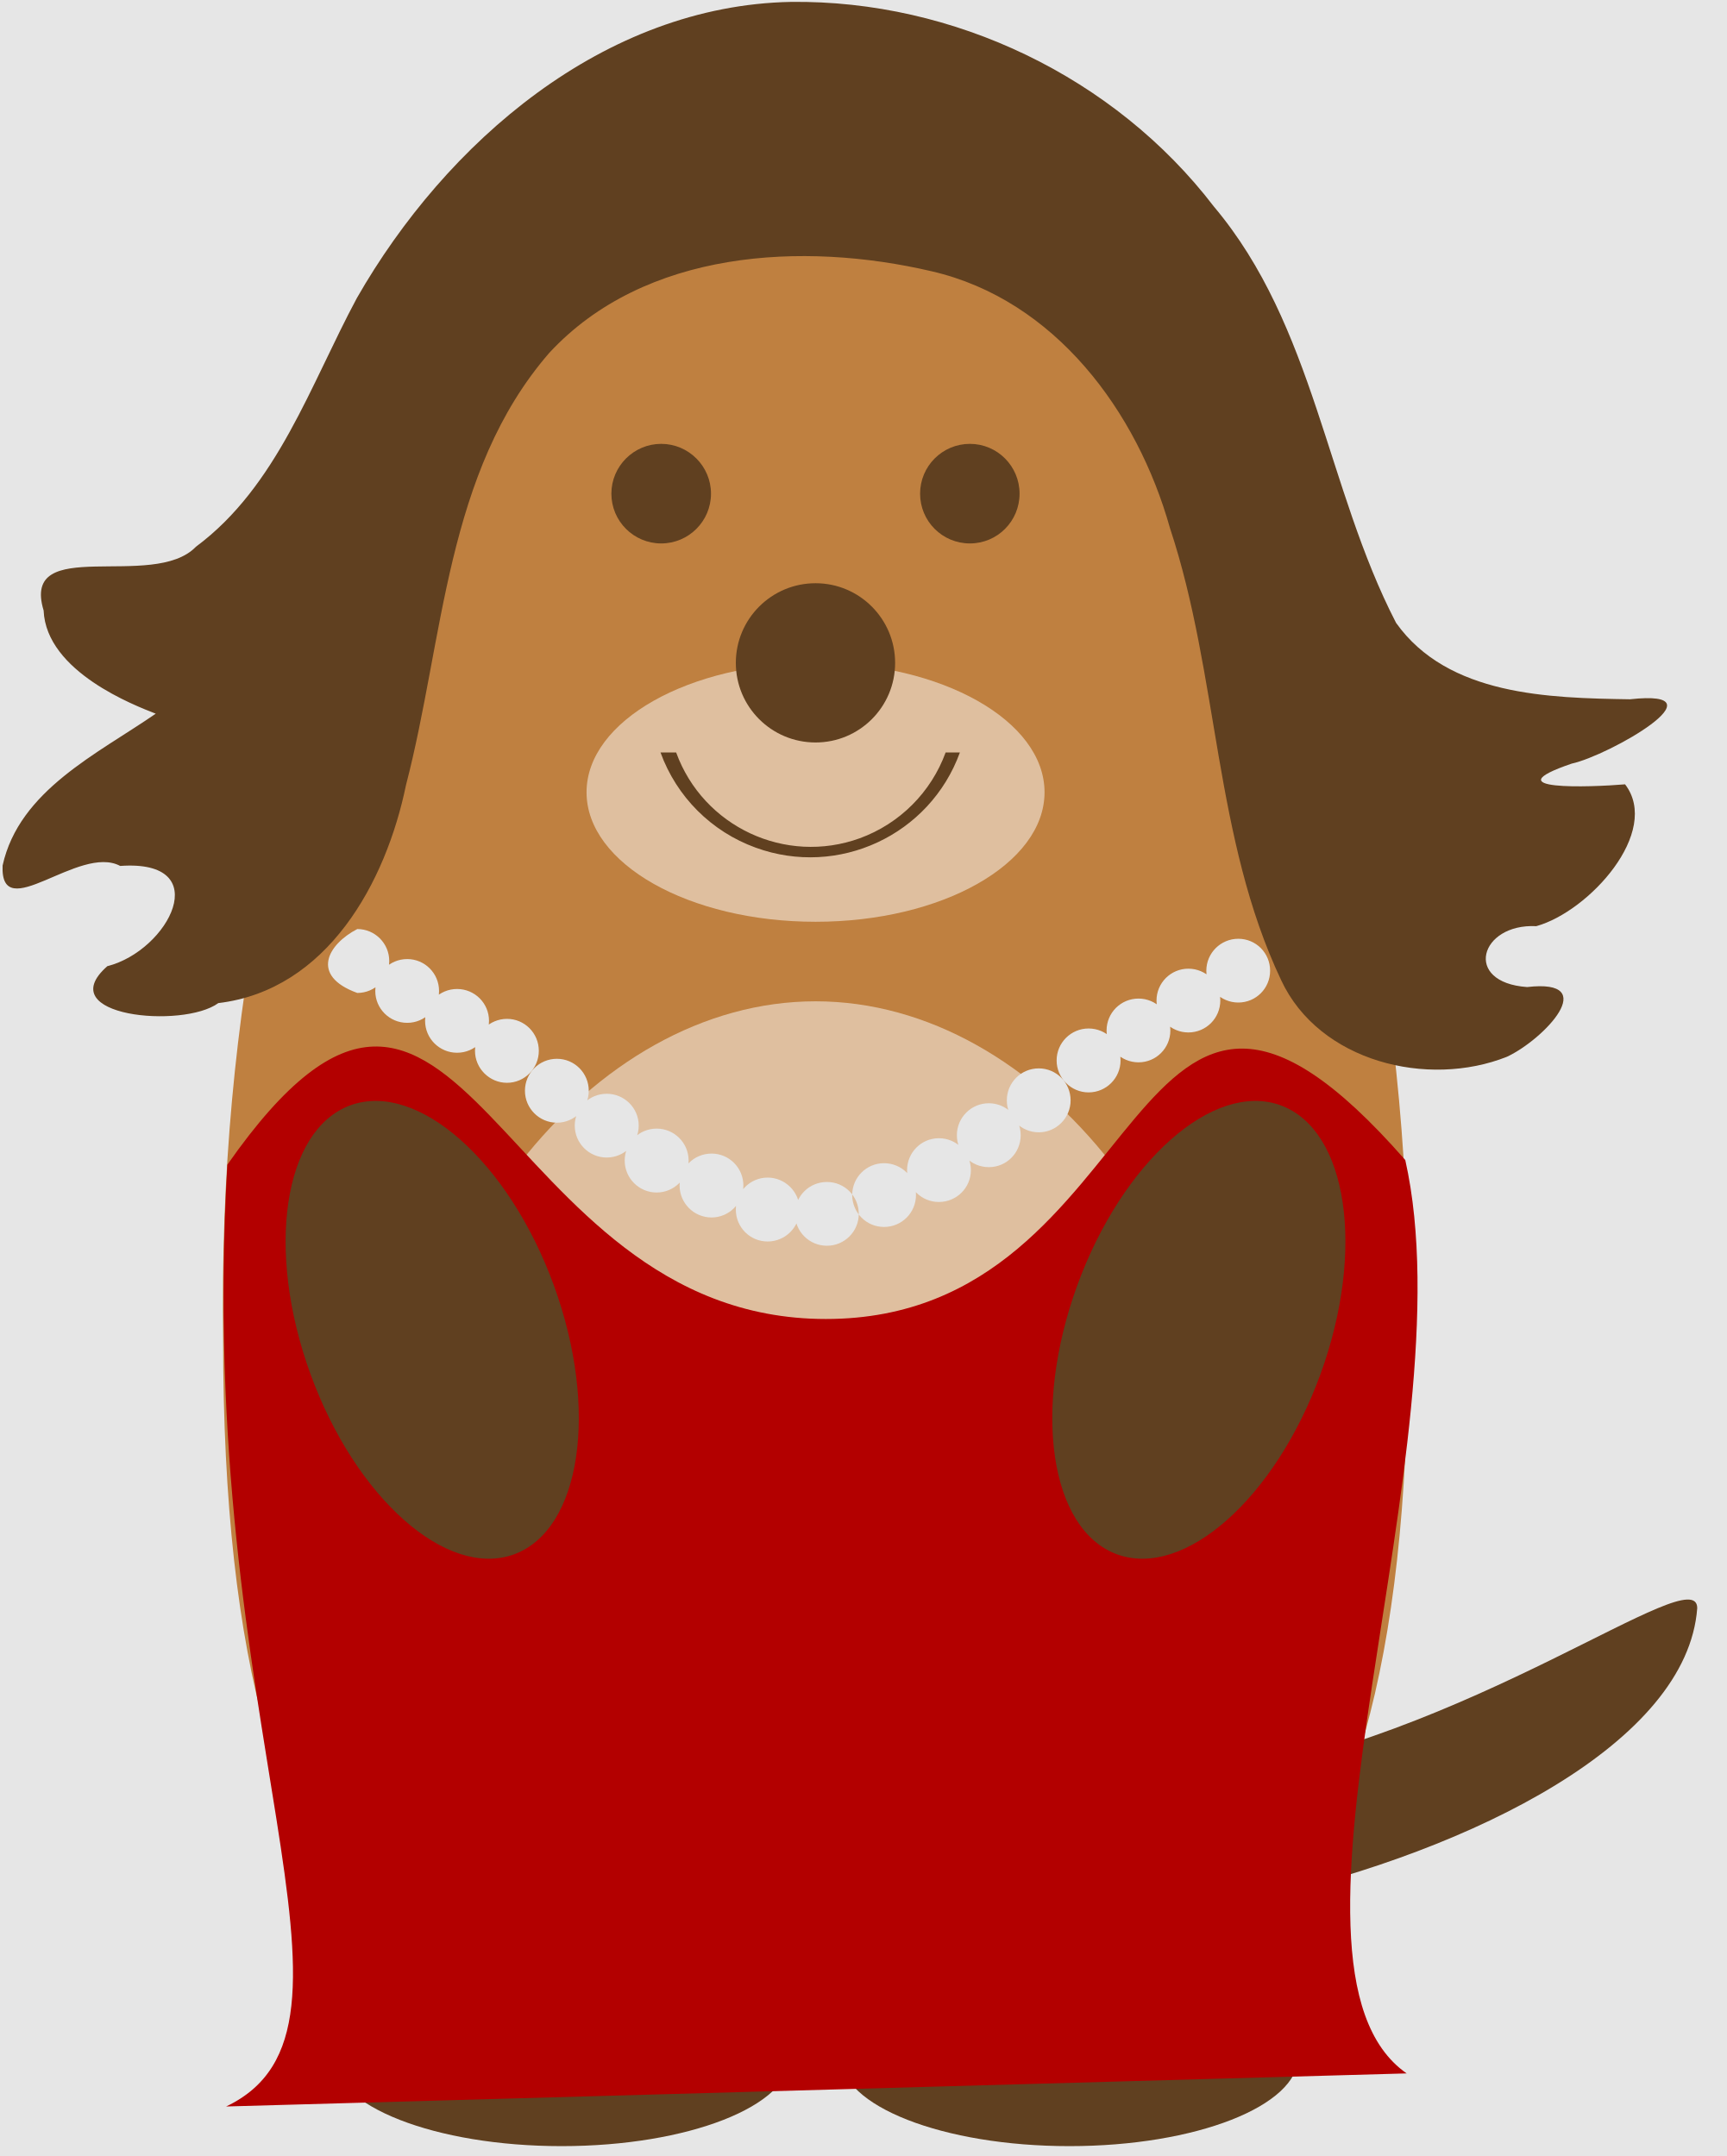
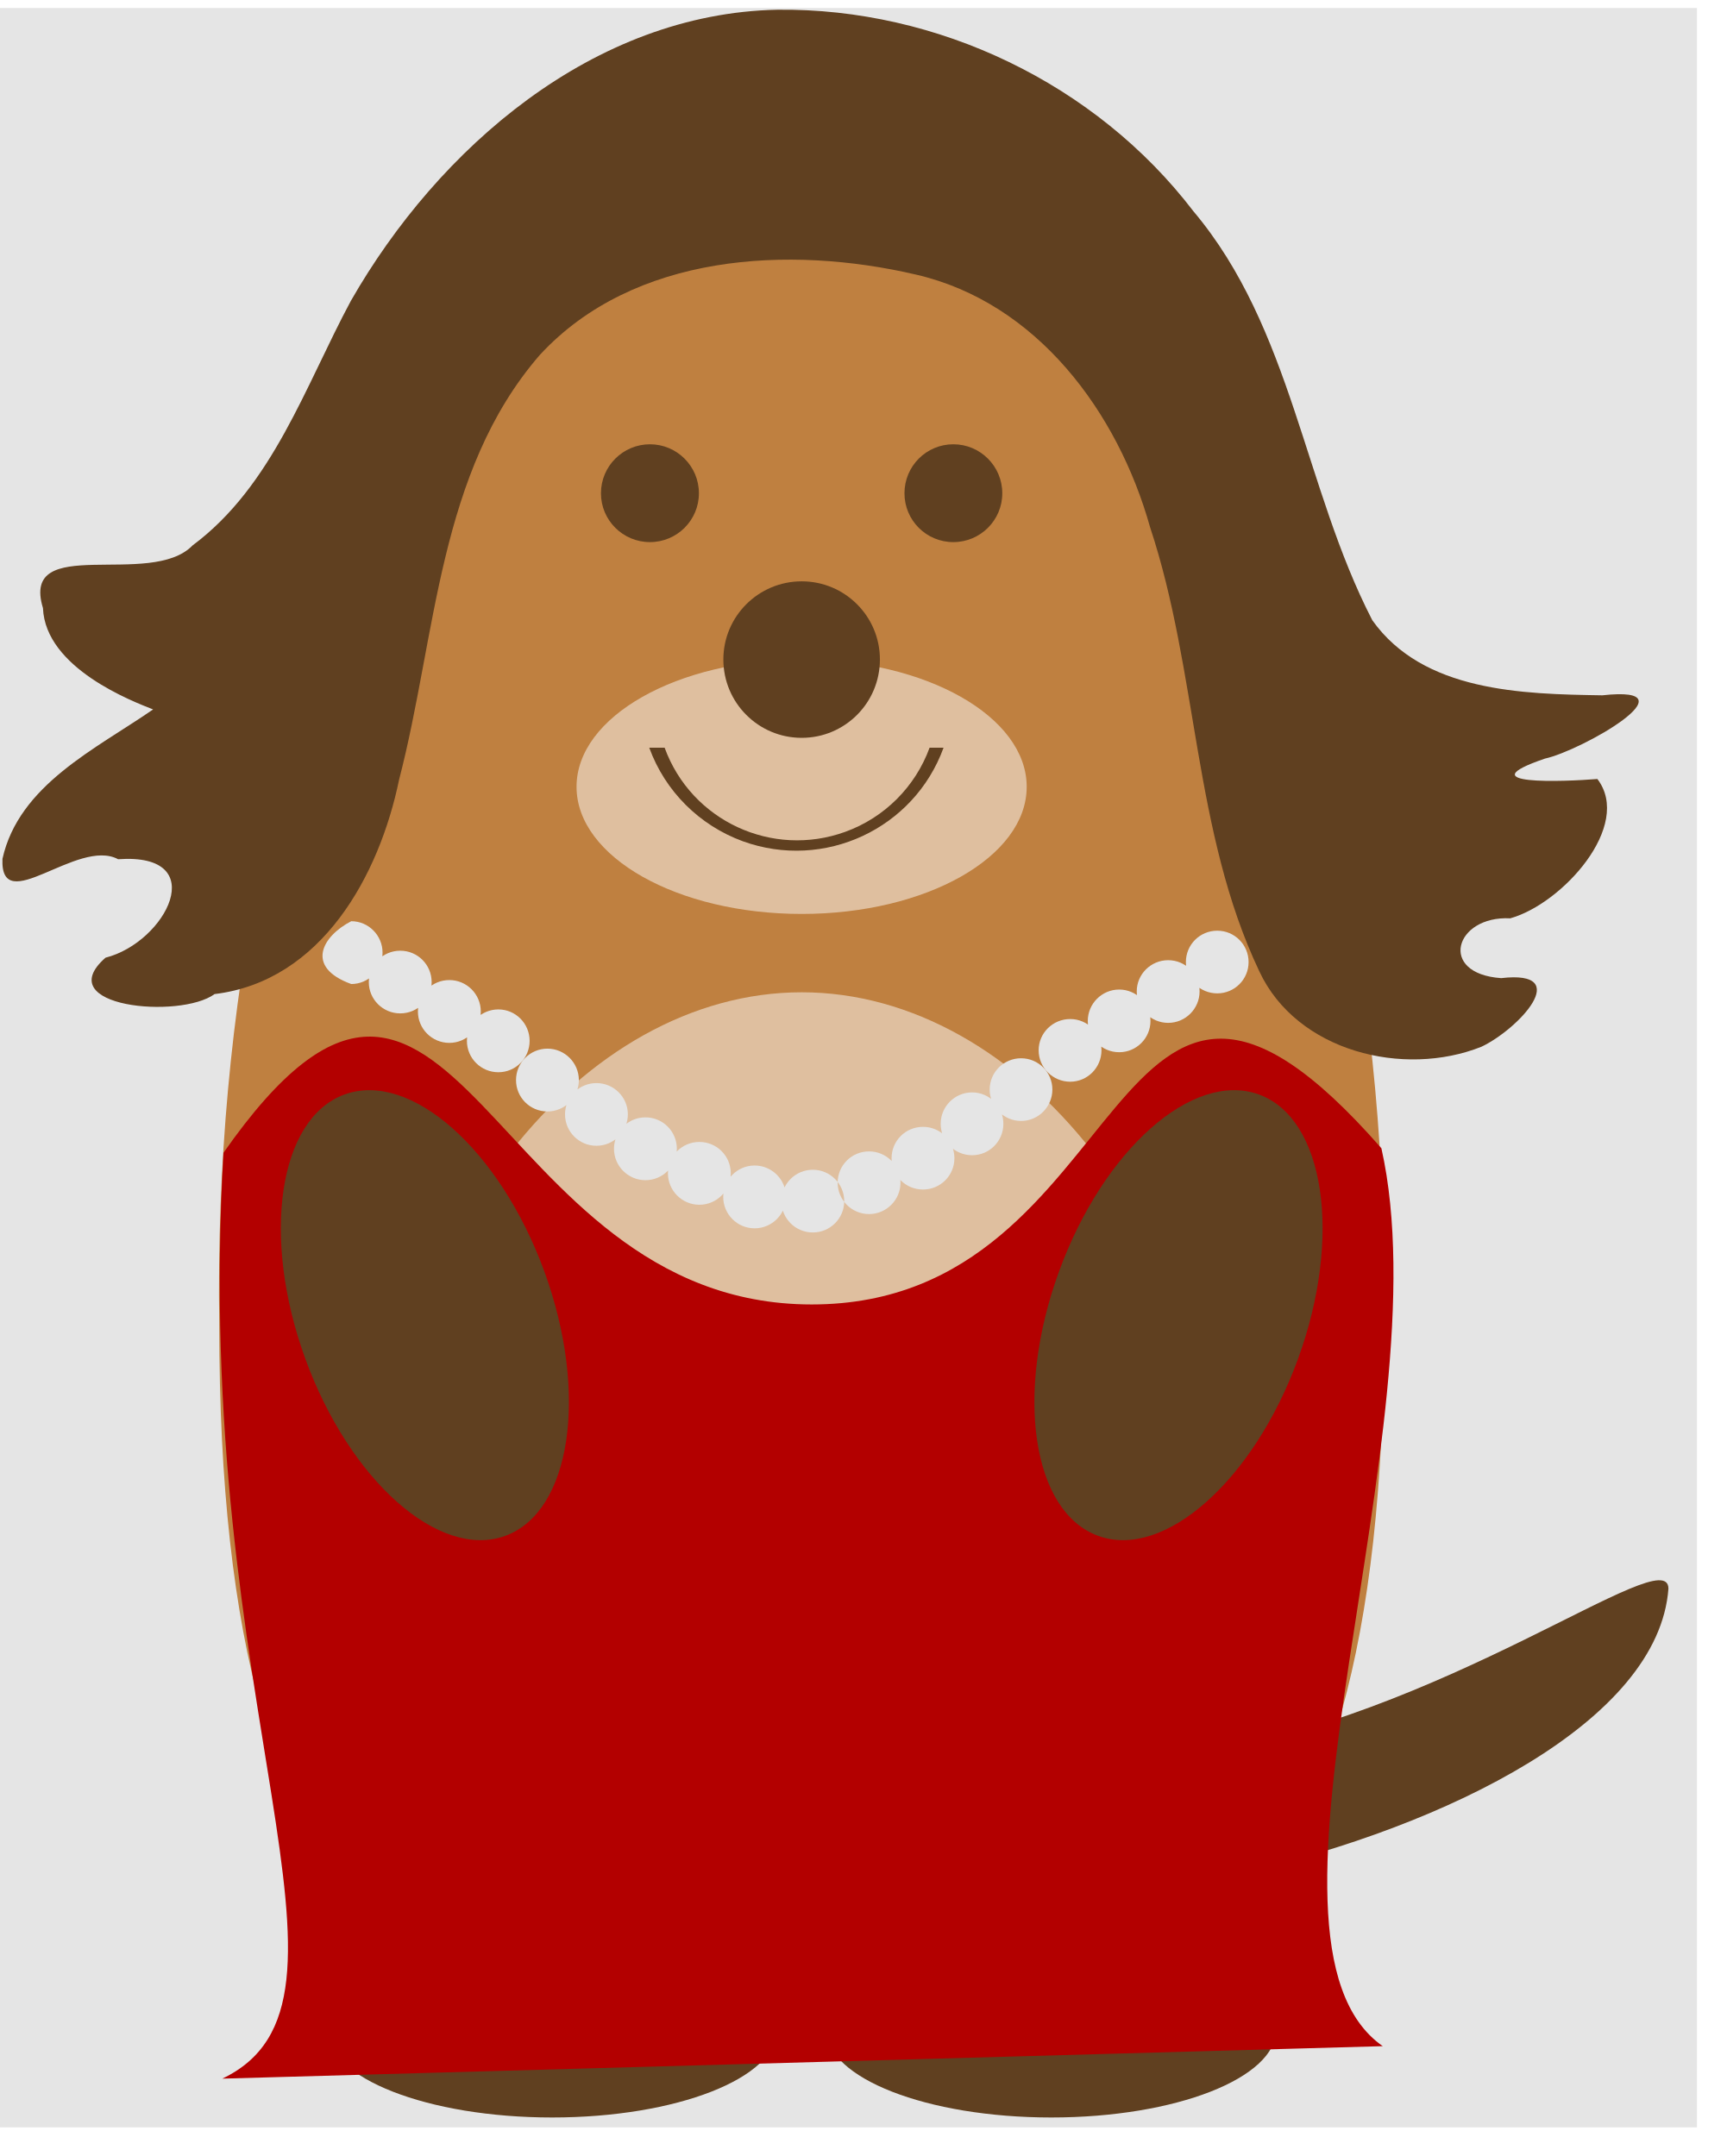
- <svg xmlns="http://www.w3.org/2000/svg" version="1.1" viewBox="0 -61.398 49.15 61.398">
-   <g id="page1">
-     <g transform="matrix(1 0 0 -1 0 0)">
-       <path d="M0 0H49.336V61.629H0Z" fill="#e6e6e6" />
-       <path d="M22.508 2.836C22.508 4.242 19.59 5.387 15.988 5.387C12.391 5.387 9.469 4.242 9.469 2.836C9.469 1.426 12.391 0.281 15.988 0.281C19.59 0.281 22.508 1.426 22.508 2.836Z" fill="#604020" />
-       <path d="M36.965 2.836C36.965 4.242 34.047 5.387 30.445 5.387C26.848 5.387 23.926 4.242 23.926 2.836C23.926 1.426 26.848 0.281 30.445 0.281C34.047 0.281 36.965 1.426 36.965 2.836Z" fill="#604020" />
-       <path d="M32.996 54.707C32.996 56.746 31.855 58.395 30.445 58.395C29.039 58.395 27.895 56.746 27.895 54.707C27.895 52.672 29.039 51.023 30.445 51.023C31.855 51.023 32.996 52.672 32.996 54.707Z" fill="#604020" />
-       <path d="M18.539 54.707C18.539 56.746 17.398 58.395 15.988 58.395C14.582 58.395 13.438 56.746 13.438 54.707C13.438 52.672 14.582 51.023 15.988 51.023C17.398 51.023 18.539 52.672 18.539 54.707Z" fill="#604020" />
-       <path d="M48.32 15.602C47.754 7.945 23.977 3.406 23.691 9.078C23.125 12.484 26.348 9.629 34.418 10.781C41.805 11.836 48.32 17.023 48.32 15.602" fill="#604020" />
-       <path d="M40.086 23.242C40.086 4.535 33.281 2.266 23.219 2.266C13.156 2.266 6.352 4.535 6.352 23.242C6.066 41.953 13.723 56.977 23.219 56.977C32.715 56.977 40.367 41.953 40.086 23.242Z" fill="#bf8040" />
-       <path d="M35.266 17.293C35.266 8.789 30.164 7.652 23.219 7.652C16.273 7.652 11.172 8.789 11.172 17.293C11.172 25.797 16.84 32.883 23.219 32.883C29.598 32.883 35.266 25.797 35.266 17.293Z" fill="#dfbf9f" />
-       <path d="M40.047 2.352L6.438 1.41C11.141 3.648 5.531 12.129 6.473 28.23C13.184 37.832 13.992 23.836 23.512 23.836C33.027 23.836 31.953 37.562 40.008 28.363C41.84 20.219 35.66 5.41 40.047 2.352Z" fill="#b30000" />
-       <path d="M36.457 29.922C34.547 30.617 31.953 28.32 30.668 24.789C29.383 21.258 29.891 17.832 31.805 17.133C33.719 16.438 36.309 18.734 37.594 22.266C38.879 25.797 38.371 29.223 36.457 29.922Z" fill="#604020" />
-       <path d="M14.633 17.133C16.543 17.832 17.055 21.258 15.77 24.789C14.484 28.32 11.891 30.617 9.977 29.922C8.066 29.223 7.555 25.797 8.84 22.266C10.125 18.734 12.719 16.438 14.633 17.133Z" fill="#604020" />
-       <path d="M29.738 38.836C29.738 40.871 26.82 42.52 23.219 42.52C19.617 42.52 16.699 40.871 16.699 38.836C16.699 36.801 19.617 35.148 23.219 35.148C26.82 35.148 29.738 36.801 29.738 38.836Z" fill="#dfbf9f" />
-       <path d="M25.484 42.52C25.484 43.773 24.469 44.789 23.219 44.789C21.965 44.789 20.949 43.773 20.949 42.52S21.965 40.254 23.219 40.254C24.469 40.254 25.484 41.266 25.484 42.52Z" fill="#604020" />
-       <path d="M20.242 47.34C20.242 48.121 19.605 48.758 18.824 48.758S17.406 48.121 17.406 47.34C17.406 46.555 18.043 45.922 18.824 45.922S20.242 46.555 20.242 47.34Z" fill="#604020" />
-       <path d="M29.027 47.34C29.027 48.121 28.395 48.758 27.613 48.758C26.828 48.758 26.195 48.121 26.195 47.34C26.195 46.555 26.828 45.922 27.613 45.922C28.395 45.922 29.027 46.555 29.027 47.34Z" fill="#604020" />
-       <path d="M27.328 39.969C26.473 37.613 23.867 36.402 21.516 37.258C20.254 37.715 19.262 38.707 18.805 39.969H19.25V39.969C20.02 37.852 22.363 36.758 24.48 37.527C25.613 37.941 26.508 38.836 26.922 39.969Z" fill="#604020" />
-       <path d="M19.348 27.637C19.348 28.141 19.754 28.547 20.258 28.547C20.758 28.547 21.164 28.141 21.164 27.637C21.164 27.137 20.758 26.727 20.258 26.727C19.754 26.727 19.348 27.137 19.348 27.637ZM17.785 28.348C17.785 28.852 18.191 29.258 18.695 29.258C19.195 29.258 19.605 28.852 19.605 28.348C19.605 27.848 19.195 27.438 18.695 27.438C18.191 27.438 17.785 27.848 17.785 28.348ZM16.363 29.344C16.363 29.848 16.773 30.25 17.273 30.25S18.184 29.848 18.184 29.344C18.184 28.84 17.773 28.434 17.273 28.434S16.363 28.84 16.363 29.344ZM14.945 30.336C14.945 30.84 15.352 31.246 15.855 31.246C16.355 31.246 16.762 30.84 16.762 30.336C16.762 29.836 16.355 29.426 15.855 29.426C15.352 29.426 14.945 29.836 14.945 30.336ZM13.523 31.473C13.523 31.977 13.934 32.383 14.434 32.383S15.34 31.977 15.34 31.473C15.34 30.973 14.934 30.562 14.434 30.562S13.523 30.973 13.523 31.473ZM12.102 32.328C12.102 32.828 12.512 33.234 13.012 33.234C13.516 33.234 13.922 32.828 13.922 32.328C13.922 31.824 13.516 31.418 13.012 31.418C12.512 31.418 12.102 31.824 12.102 32.328ZM10.684 33.176C10.684 33.68 11.09 34.086 11.594 34.086C12.094 34.086 12.5 33.68 12.5 33.176C12.5 32.676 12.094 32.27 11.594 32.27C11.09 32.27 10.684 32.676 10.684 33.176ZM10.172 34.941C10.676 34.941 11.082 34.531 11.082 34.031C11.082 33.527 10.676 33.121 10.172 33.121C8.816 33.613 9.336 34.508 10.172 34.941ZM26.078 27.367C26.078 27.867 25.672 28.273 25.168 28.273C24.668 28.273 24.262 27.867 24.262 27.367C24.262 26.863 24.668 26.457 25.168 26.457C25.672 26.457 26.078 26.863 26.078 27.367ZM27.641 28.074C27.641 28.574 27.234 28.984 26.73 28.984C26.227 28.984 25.824 28.574 25.824 28.074S26.227 27.168 26.73 27.168C27.234 27.168 27.641 27.574 27.641 28.074ZM29.059 29.07C29.059 29.57 28.656 29.98 28.152 29.98C27.648 29.98 27.242 29.57 27.242 29.07C27.242 28.566 27.648 28.16 28.152 28.16C28.656 28.16 29.059 28.566 29.059 29.07ZM30.48 30.062C30.48 30.566 30.074 30.973 29.574 30.973C29.07 30.973 28.664 30.566 28.664 30.062C28.664 29.562 29.07 29.152 29.574 29.152C30.074 29.152 30.48 29.562 30.48 30.062ZM31.902 31.199C31.902 31.703 31.496 32.109 30.992 32.109C30.492 32.109 30.082 31.703 30.082 31.199C30.082 30.699 30.492 30.289 30.992 30.289C31.496 30.289 31.902 30.699 31.902 31.199ZM33.32 32.051C33.32 32.555 32.914 32.961 32.414 32.961C31.91 32.961 31.504 32.555 31.504 32.051C31.504 31.551 31.91 31.145 32.414 31.145C32.914 31.145 33.32 31.551 33.32 32.051ZM34.742 32.906C34.742 33.406 34.336 33.812 33.832 33.812C33.332 33.812 32.926 33.406 32.926 32.906C32.926 32.402 33.332 31.996 33.832 31.996C34.336 31.996 34.742 32.402 34.742 32.906ZM36.16 33.754C36.16 34.258 35.758 34.664 35.254 34.664C34.754 34.664 34.344 34.258 34.344 33.754C34.344 33.254 34.754 32.848 35.254 32.848C35.758 32.848 36.16 33.254 36.16 33.754ZM20.949 26.953C20.949 27.453 21.352 27.863 21.855 27.863C22.355 27.863 22.766 27.453 22.766 26.953C22.766 26.449 22.355 26.043 21.855 26.043C21.352 26.043 20.949 26.449 20.949 26.953ZM22.633 26.828C22.633 27.336 23.039 27.738 23.543 27.738C24.043 27.738 24.449 27.336 24.449 26.828C24.449 26.328 24.043 25.922 23.543 25.922C23.039 25.922 22.633 26.328 22.633 26.828Z" fill="#e6e6e6" />
-       <path d="M22.52 61.344C17.191 61.242 12.695 57.344 10.16 52.91C8.84 50.453 7.898 47.551 5.578 45.828C4.363 44.566 0.582 46.191 1.242 44.012C1.316 42.262 3.856 41.301 4.434 41.074C2.777 39.93 0.547 38.891 0.074 36.75C0 35.008 2.25 37.367 3.422 36.738C6.152 36.934 4.809 34.328 3.055 33.883C1.43 32.449 5.211 32.094 6.215 32.832C9.32 33.203 10.988 36.27 11.559 39.043C12.641 43.199 12.684 47.945 15.637 51.348C18.355 54.285 22.855 54.531 26.527 53.672C30.039 52.859 32.379 49.676 33.309 46.359C34.703 42.152 34.559 37.527 36.473 33.488C37.555 31.16 40.652 30.406 42.906 31.305C43.965 31.805 45.602 33.535 43.477 33.289C41.637 33.418 42.133 35.105 43.738 35.023C45.242 35.441 47.297 37.711 46.266 39.062C45.293 38.98 42.453 38.871 44.746 39.652C45.801 39.879 49.148 41.785 46.406 41.484C44.086 41.52 41.223 41.586 39.746 43.66C37.762 47.5 37.426 52.113 34.559 55.516C31.738 59.203 27.152 61.398 22.52 61.344Z" fill="#604020" />
-     </g>
+ <svg xmlns="http://www.w3.org/2000/svg" width="49.15" height="61.398" viewBox="0 0 49.15 61.398">
+   <defs>
+     <clipPath id="clip-0">
+       <path clip-rule="nonzero" d="M 0 0.227 L 48.312 0.227 L 48.312 60.582 L 0 60.582 Z M 0 0.227 " />
+     </clipPath>
+     <clipPath id="clip-1">
+       <path clip-rule="nonzero" d="M 9 55 L 23 55 L 23 60.582 L 9 60.582 Z M 9 55 " />
+     </clipPath>
+     <clipPath id="clip-2">
+       <path clip-rule="nonzero" d="M 23 55 L 37 55 L 37 60.582 L 23 60.582 Z M 23 55 " />
+     </clipPath>
+     <clipPath id="clip-3">
+       <path clip-rule="nonzero" d="M 0 0.227 L 47 0.227 L 47 31 L 0 31 Z M 0 0.227 " />
+     </clipPath>
+   </defs>
+   <g clip-path="url(#clip-0)">
+     <path fill-rule="nonzero" fill="rgb(89.999%, 89.999%, 89.999%)" fill-opacity="1" d="M 0 60.582 L 48.312 60.582 L 48.312 0.227 L 0 0.227 Z M 0 60.582 " />
+   </g>
+   <g clip-path="url(#clip-1)">
+     <path fill-rule="nonzero" fill="rgb(37.5%, 25%, 12.5%)" fill-opacity="1" d="M 22.125 57.793 C 22.125 56.41 19.258 55.285 15.719 55.285 C 12.18 55.285 9.309 56.41 9.309 57.793 C 9.309 59.18 12.18 60.301 15.719 60.301 C 19.258 60.301 22.125 59.18 22.125 57.793 Z M 22.125 57.793 " />
+   </g>
+   <g clip-path="url(#clip-2)">
+     <path fill-rule="nonzero" fill="rgb(37.5%, 25%, 12.5%)" fill-opacity="1" d="M 36.336 57.793 C 36.336 56.41 33.469 55.285 29.93 55.285 C 26.391 55.285 23.52 56.41 23.52 57.793 C 23.52 59.18 26.391 60.301 29.93 60.301 C 33.469 60.301 36.336 59.18 36.336 57.793 Z M 36.336 57.793 " />
+   </g>
+   <path fill-rule="nonzero" fill="rgb(37.5%, 25%, 12.5%)" fill-opacity="1" d="M 32.438 6.801 C 32.438 4.801 31.312 3.18 29.93 3.18 C 28.543 3.18 27.422 4.801 27.422 6.801 C 27.422 8.801 28.543 10.426 29.93 10.426 C 31.312 10.426 32.438 8.801 32.438 6.801 Z M 32.438 6.801 " />
+   <path fill-rule="nonzero" fill="rgb(37.5%, 25%, 12.5%)" fill-opacity="1" d="M 18.227 6.801 C 18.227 4.801 17.102 3.18 15.719 3.18 C 14.332 3.18 13.211 4.801 13.211 6.801 C 13.211 8.801 14.332 10.426 15.719 10.426 C 17.102 10.426 18.227 8.801 18.227 6.801 Z M 18.227 6.801 " />
+   <path fill-rule="nonzero" fill="rgb(37.5%, 25%, 12.5%)" fill-opacity="1" d="M 47.5 45.242 C 46.941 52.77 23.566 57.23 23.289 51.656 C 22.73 48.309 25.898 51.113 33.832 49.984 C 41.094 48.945 47.5 43.848 47.5 45.242 " />
+   <path fill-rule="nonzero" fill="rgb(75%, 50%, 25%)" fill-opacity="1" d="M 39.402 37.73 C 39.402 56.121 32.715 58.352 22.824 58.352 C 12.93 58.352 6.242 56.121 6.242 37.73 C 5.965 19.34 13.488 4.57 22.824 4.57 C 32.16 4.57 39.68 19.34 39.402 37.73 Z M 39.402 37.73 " />
+   <path fill-rule="nonzero" fill="rgb(87.5%, 75%, 62.5%)" fill-opacity="1" d="M 34.664 43.582 C 34.664 51.941 29.648 53.059 22.824 53.059 C 15.996 53.059 10.98 51.941 10.98 43.582 C 10.98 35.223 16.555 28.258 22.824 28.258 C 29.094 28.258 34.664 35.223 34.664 43.582 Z M 34.664 43.582 " />
+   <path fill-rule="nonzero" fill="rgb(70%, 0%, 0%)" fill-opacity="1" d="M 39.367 58.27 L 6.328 59.195 C 10.949 56.996 5.438 48.656 6.363 32.828 C 12.961 23.391 13.758 37.148 23.109 37.148 C 32.465 37.148 31.41 23.656 39.328 32.699 C 41.129 40.703 35.055 55.262 39.367 58.27 Z M 39.367 58.27 " />
+   <path fill-rule="nonzero" fill="rgb(37.5%, 25%, 12.5%)" fill-opacity="1" d="M 35.84 31.168 C 33.957 30.484 31.41 32.742 30.148 36.215 C 28.883 39.684 29.383 43.055 31.266 43.738 C 33.145 44.422 35.691 42.164 36.957 38.691 C 38.219 35.223 37.719 31.852 35.84 31.168 Z M 35.84 31.168 " />
+   <path fill-rule="nonzero" fill="rgb(37.5%, 25%, 12.5%)" fill-opacity="1" d="M 14.383 43.738 C 16.262 43.055 16.762 39.684 15.5 36.215 C 14.234 32.742 11.688 30.484 9.809 31.168 C 7.93 31.852 7.43 35.223 8.691 38.691 C 9.953 42.164 12.504 44.422 14.383 43.738 Z M 14.383 43.738 " />
+   <path fill-rule="nonzero" fill="rgb(87.5%, 75%, 62.5%)" fill-opacity="1" d="M 29.23 22.406 C 29.23 20.406 26.363 18.781 22.824 18.781 C 19.285 18.781 16.414 20.406 16.414 22.406 C 16.414 24.406 19.285 26.027 22.824 26.027 C 26.363 26.027 29.23 24.406 29.23 22.406 Z M 29.23 22.406 " />
+   <path fill-rule="nonzero" fill="rgb(37.5%, 25%, 12.5%)" fill-opacity="1" d="M 25.051 18.781 C 25.051 17.551 24.055 16.555 22.824 16.555 C 21.594 16.555 20.594 17.551 20.594 18.781 C 20.594 20.016 21.594 21.012 22.824 21.012 C 24.055 21.012 25.051 20.016 25.051 18.781 Z M 25.051 18.781 " />
+   <path fill-rule="nonzero" fill="rgb(37.5%, 25%, 12.5%)" fill-opacity="1" d="M 19.898 14.047 C 19.898 13.277 19.273 12.652 18.504 12.652 C 17.734 12.652 17.109 13.277 17.109 14.047 C 17.109 14.816 17.734 15.438 18.504 15.438 C 19.273 15.438 19.898 14.816 19.898 14.047 Z M 19.898 14.047 " />
+   <path fill-rule="nonzero" fill="rgb(37.5%, 25%, 12.5%)" fill-opacity="1" d="M 28.535 14.047 C 28.535 13.277 27.91 12.652 27.141 12.652 C 26.371 12.652 25.75 13.277 25.75 14.047 C 25.75 14.816 26.371 15.438 27.141 15.438 C 27.91 15.438 28.535 14.816 28.535 14.047 Z M 28.535 14.047 " />
+   <path fill-rule="nonzero" fill="rgb(37.5%, 25%, 12.5%)" fill-opacity="1" d="M 26.863 21.293 C 26.023 23.605 23.465 24.797 21.148 23.957 C 19.91 23.504 18.934 22.531 18.484 21.293 L 18.922 21.293 C 19.68 23.375 21.984 24.445 24.066 23.688 C 25.18 23.285 26.059 22.406 26.465 21.293 Z M 26.863 21.293 " />
+   <path fill-rule="nonzero" fill="rgb(89.999%, 89.999%, 89.999%)" fill-opacity="1" d="M 19.016 33.414 C 19.016 32.918 19.418 32.52 19.91 32.52 C 20.406 32.52 20.805 32.918 20.805 33.414 C 20.805 33.906 20.406 34.309 19.91 34.309 C 19.418 34.309 19.016 33.906 19.016 33.414 Z M 17.48 32.715 C 17.48 32.219 17.883 31.82 18.375 31.82 C 18.871 31.82 19.27 32.219 19.27 32.715 C 19.27 33.207 18.871 33.609 18.375 33.609 C 17.883 33.609 17.48 33.207 17.48 32.715 Z M 16.086 31.734 C 16.086 31.242 16.488 30.844 16.98 30.844 C 17.473 30.844 17.875 31.242 17.875 31.734 C 17.875 32.23 17.473 32.629 16.98 32.629 C 16.488 32.629 16.086 32.23 16.086 31.734 Z M 14.691 30.758 C 14.691 30.266 15.09 29.863 15.586 29.863 C 16.078 29.863 16.48 30.266 16.48 30.758 C 16.48 31.254 16.078 31.652 15.586 31.652 C 15.09 31.652 14.691 31.254 14.691 30.758 Z M 13.293 29.641 C 13.293 29.148 13.695 28.746 14.188 28.746 C 14.68 28.746 15.078 29.148 15.078 29.641 C 15.078 30.137 14.68 30.535 14.188 30.535 C 13.695 30.535 13.293 30.137 13.293 29.641 Z M 11.898 28.805 C 11.898 28.309 12.297 27.91 12.793 27.91 C 13.285 27.91 13.688 28.309 13.688 28.805 C 13.688 29.297 13.285 29.699 12.793 29.699 C 12.297 29.699 11.898 29.297 11.898 28.805 Z M 10.5 27.969 C 10.5 27.473 10.902 27.074 11.395 27.074 C 11.891 27.074 12.289 27.473 12.289 27.969 C 12.289 28.461 11.891 28.859 11.395 28.859 C 10.902 28.859 10.5 28.461 10.5 27.969 Z M 10 26.234 C 10.492 26.234 10.891 26.637 10.891 27.129 C 10.891 27.621 10.492 28.023 10 28.023 C 8.668 27.539 9.18 26.656 10 26.234 Z M 25.637 33.68 C 25.637 33.188 25.234 32.789 24.742 32.789 C 24.246 32.789 23.848 33.188 23.848 33.68 C 23.848 34.172 24.246 34.574 24.742 34.574 C 25.234 34.574 25.637 34.172 25.637 33.68 Z M 27.172 32.984 C 27.172 32.488 26.773 32.09 26.277 32.09 C 25.781 32.09 25.383 32.488 25.383 32.984 C 25.383 33.477 25.781 33.875 26.277 33.875 C 26.773 33.875 27.172 33.477 27.172 32.984 Z M 28.566 32.004 C 28.566 31.512 28.168 31.109 27.676 31.109 C 27.18 31.109 26.781 31.512 26.781 32.004 C 26.781 32.5 27.18 32.898 27.676 32.898 C 28.168 32.898 28.566 32.5 28.566 32.004 Z M 29.961 31.027 C 29.961 30.535 29.562 30.137 29.07 30.137 C 28.578 30.137 28.176 30.535 28.176 31.027 C 28.176 31.52 28.578 31.922 29.07 31.922 C 29.562 31.922 29.961 31.52 29.961 31.027 Z M 31.359 29.91 C 31.359 29.418 30.961 29.02 30.469 29.02 C 29.973 29.02 29.57 29.418 29.57 29.91 C 29.57 30.402 29.973 30.805 30.469 30.805 C 30.961 30.805 31.359 30.402 31.359 29.91 Z M 32.754 29.074 C 32.754 28.582 32.355 28.18 31.863 28.18 C 31.371 28.18 30.969 28.582 30.969 29.074 C 30.969 29.566 31.371 29.965 31.863 29.965 C 32.355 29.965 32.754 29.566 32.754 29.074 Z M 34.152 28.234 C 34.152 27.742 33.75 27.344 33.258 27.344 C 32.766 27.344 32.363 27.742 32.363 28.234 C 32.363 28.727 32.766 29.129 33.258 29.129 C 33.75 29.129 34.152 28.727 34.152 28.234 Z M 35.547 27.398 C 35.547 26.902 35.148 26.504 34.656 26.504 C 34.16 26.504 33.762 26.902 33.762 27.398 C 33.762 27.891 34.16 28.289 34.656 28.289 C 35.148 28.289 35.547 27.891 35.547 27.398 Z M 20.59 34.086 C 20.59 33.594 20.988 33.191 21.484 33.191 C 21.977 33.191 22.379 33.594 22.379 34.086 C 22.379 34.578 21.977 34.98 21.484 34.98 C 20.988 34.98 20.59 34.578 20.59 34.086 Z M 22.246 34.207 C 22.246 33.711 22.648 33.312 23.141 33.312 C 23.633 33.312 24.035 33.711 24.035 34.207 C 24.035 34.699 23.633 35.098 23.141 35.098 C 22.648 35.098 22.246 34.699 22.246 34.207 Z M 22.246 34.207 " />
+   <g clip-path="url(#clip-3)">
+     <path fill-rule="nonzero" fill="rgb(37.5%, 25%, 12.5%)" fill-opacity="1" d="M 22.137 0.277 C 16.898 0.379 12.48 4.211 9.988 8.57 C 8.691 10.984 7.762 13.836 5.484 15.531 C 4.289 16.77 0.57 15.176 1.223 17.316 C 1.293 19.035 3.793 19.98 4.359 20.203 C 2.73 21.328 0.539 22.352 0.07 24.457 C 0 26.168 2.211 23.848 3.363 24.469 C 6.047 24.277 4.727 26.836 3.004 27.273 C 1.402 28.68 5.121 29.031 6.109 28.309 C 9.16 27.941 10.801 24.926 11.363 22.199 C 12.426 18.113 12.469 13.449 15.371 10.105 C 18.043 7.215 22.465 6.977 26.078 7.82 C 29.527 8.617 31.828 11.746 32.742 15.012 C 34.113 19.145 33.969 23.691 35.852 27.66 C 36.918 29.949 39.965 30.691 42.176 29.809 C 43.219 29.316 44.824 27.613 42.738 27.855 C 40.926 27.73 41.418 26.07 42.996 26.152 C 44.473 25.742 46.492 23.512 45.477 22.184 C 44.523 22.262 41.73 22.371 43.988 21.602 C 45.02 21.379 48.312 19.504 45.617 19.801 C 43.336 19.766 40.52 19.703 39.07 17.664 C 37.121 13.887 36.789 9.355 33.973 6.012 C 31.199 2.383 26.691 0.227 22.137 0.277 Z M 22.137 0.277 " />
  </g>
</svg>
